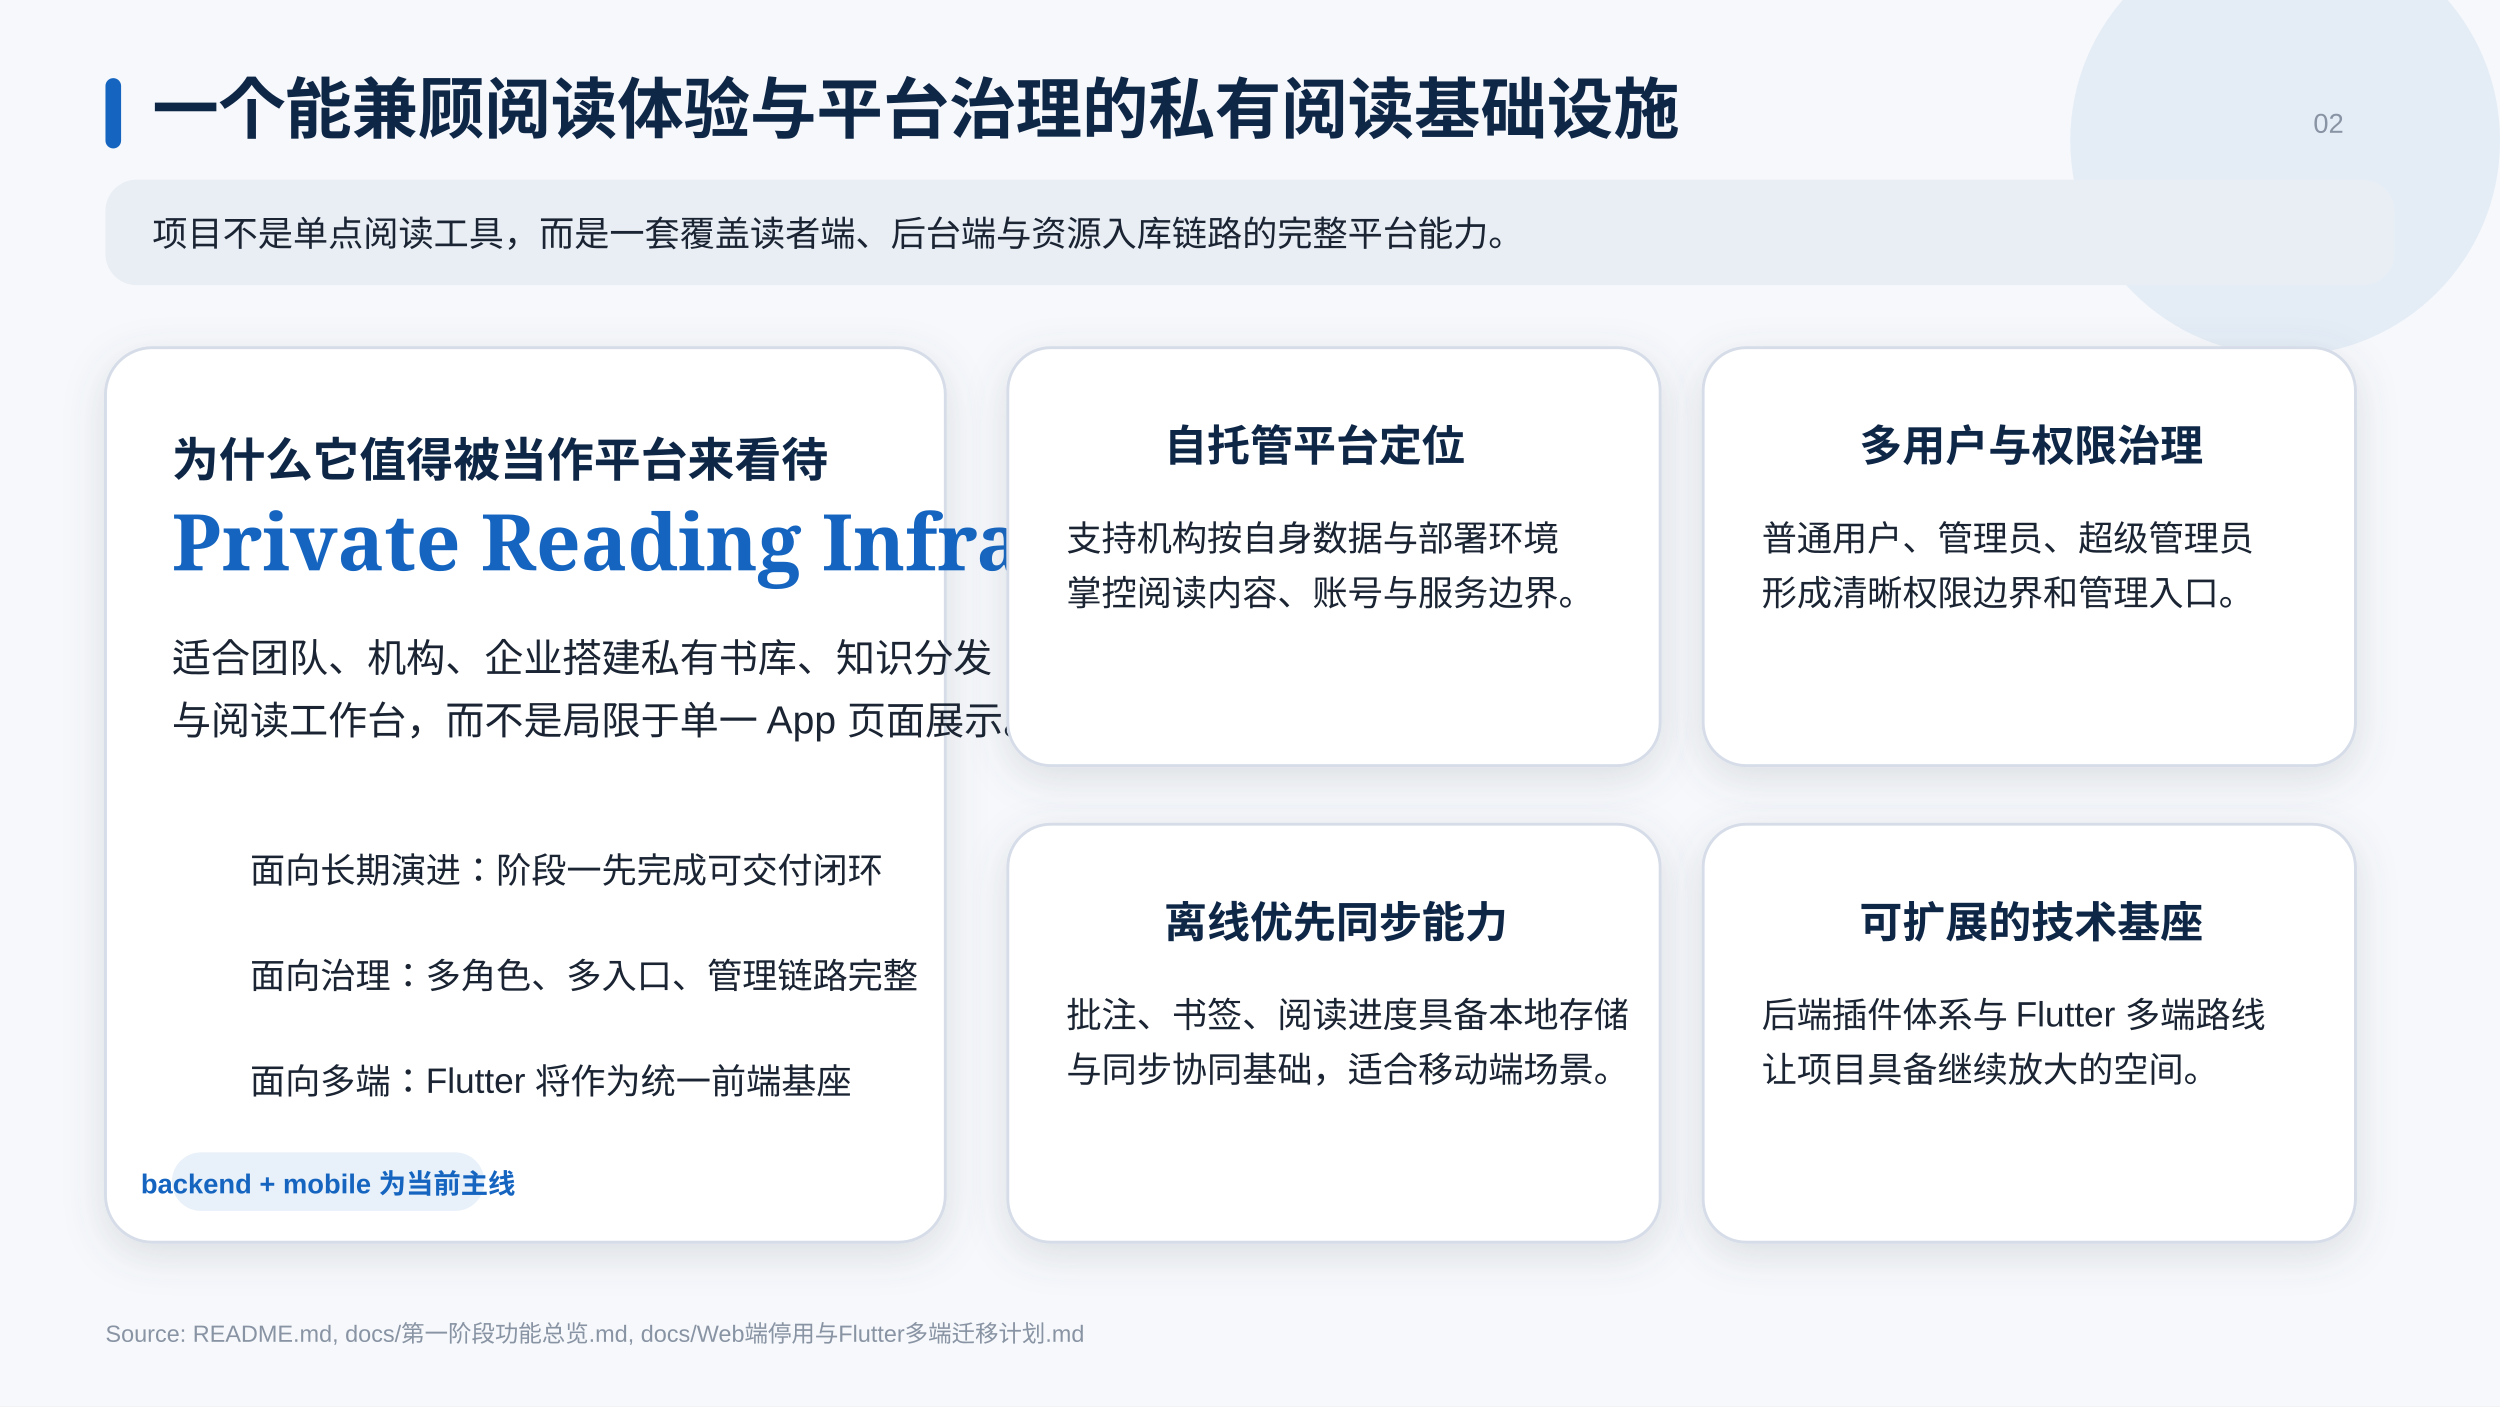
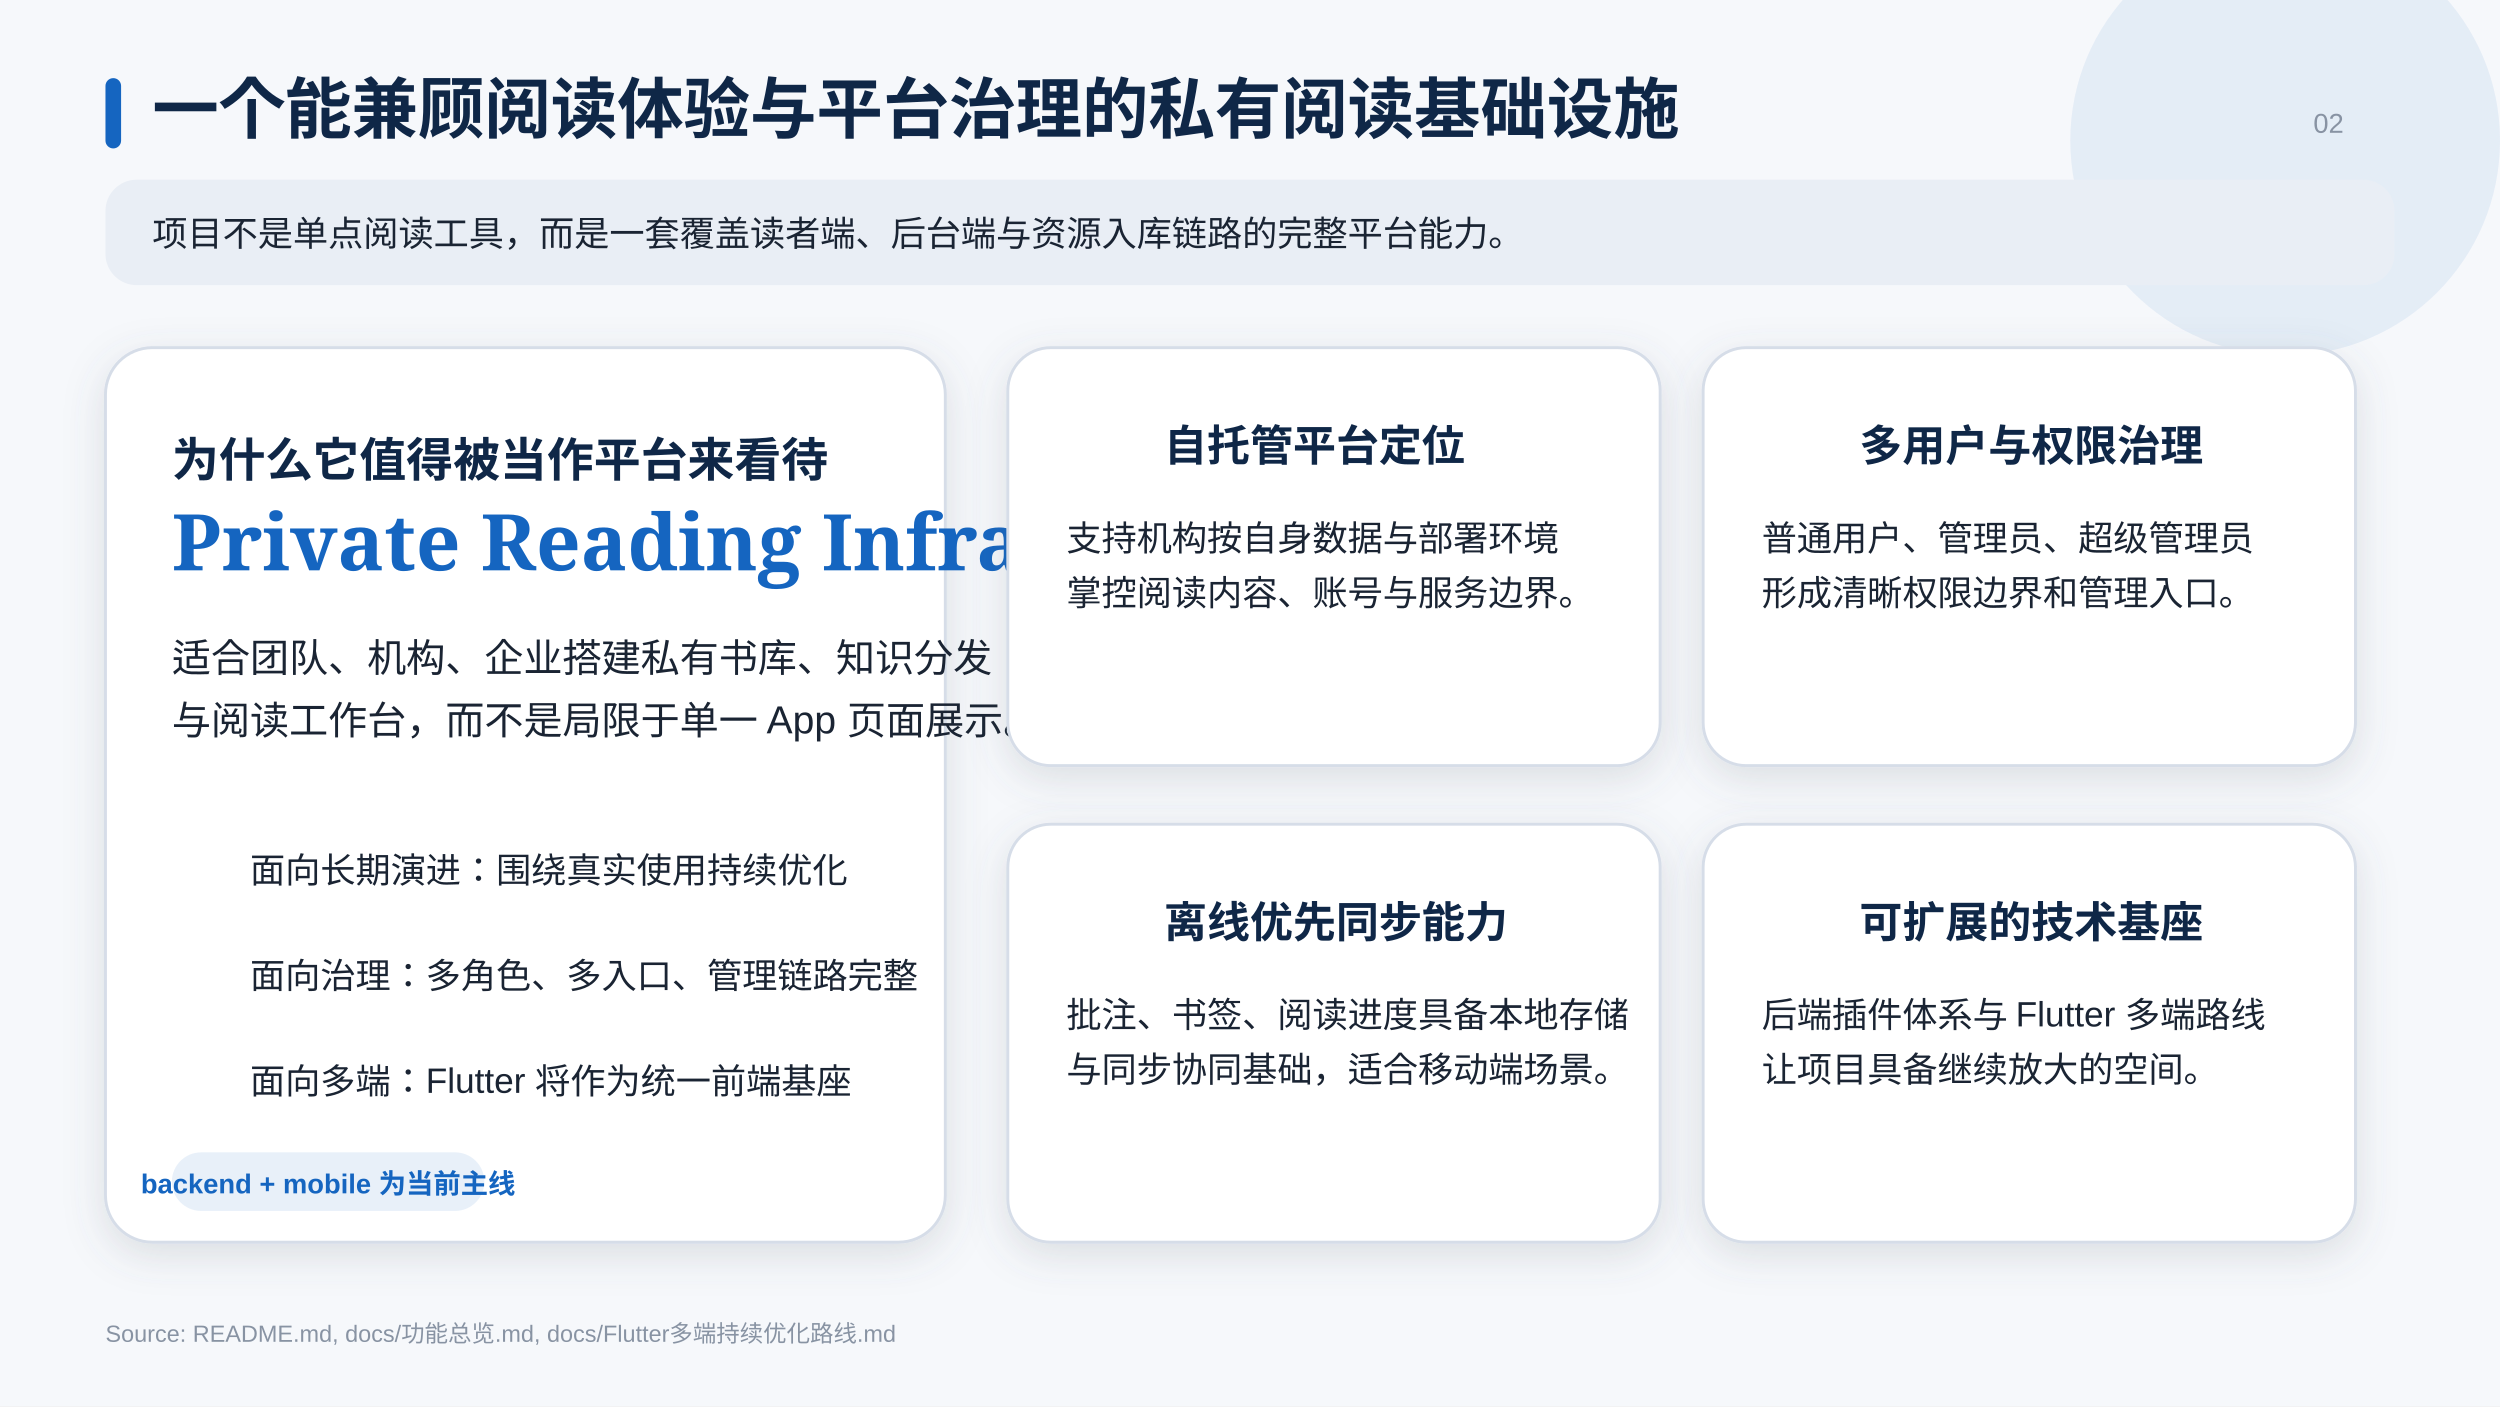
<svg xmlns="http://www.w3.org/2000/svg" viewBox="0 0 1280 720" width="1280" height="720">
  <defs>
    <linearGradient id="titleLine" x1="0%" y1="0%" x2="100%" y2="0%">
      <stop offset="0%" stop-color="#0F2747" />
      <stop offset="100%" stop-color="#1565C0" />
    </linearGradient>
    <filter id="shadow" x="-20%" y="-20%" width="160%" height="160%">
      <feGaussianBlur in="SourceAlpha" stdDeviation="10" />
      <feOffset dx="0" dy="6" result="offsetBlur" />
      <feFlood flood-color="#5B6678" flood-opacity="0.18" result="shadowColor" />
      <feComposite in="shadowColor" in2="offsetBlur" operator="in" result="shadow" />
      <feMerge>
        <feMergeNode in="shadow" />
        <feMergeNode in="SourceGraphic" />
      </feMerge>
    </filter>
  </defs>
  <rect width="1280" height="720" fill="#F6F8FB" />
  <circle cx="1170" cy="72" r="110" fill="#1565C0" fill-opacity="0.08" />
  <g id="header">
    <rect x="54" y="40" width="8" height="36" rx="4" fill="#1565C0" />
    <text x="78" y="68" font-family="&quot;Microsoft YaHei&quot;, &quot;PingFang SC&quot;, Arial, sans-serif" font-size="34" font-weight="700" fill="#0F2747">一个能兼顾阅读体验与平台治理的私有阅读基础设施</text>
    <text x="1200" y="68" text-anchor="end" font-family="&quot;Microsoft YaHei&quot;, &quot;PingFang SC&quot;, Arial, sans-serif" font-size="14" fill="#8893A3">02</text>
    <rect x="54" y="92" width="1172" height="54" rx="16" fill="#E9EEF5" />
    <text x="78" y="126" font-family="&quot;Microsoft YaHei&quot;, &quot;PingFang SC&quot;, Arial, sans-serif" font-size="18" fill="#1A2433">项目不是单点阅读工具，而是一套覆盖读者端、后台端与资源入库链路的完整平台能力。</text>
  </g>
  <g id="left-panel">
    <rect x="54" y="178" width="430" height="458" rx="24" fill="#FFFFFF" stroke="#D6DDE8" stroke-width="1.5" filter="url(#shadow)" />
    <text x="88" y="244" font-family="&quot;Microsoft YaHei&quot;, &quot;PingFang SC&quot;, Arial, sans-serif" font-size="24" font-weight="700" fill="#0F2747">为什么它值得被当作平台来看待</text>
    <text x="88" y="292" font-family="Georgia, SimSun, serif" font-size="40" font-weight="700" fill="#1565C0">Private Reading Infrastructure</text>
    <text x="88" y="344" font-family="&quot;Microsoft YaHei&quot;, &quot;PingFang SC&quot;, Arial, sans-serif" font-size="20" fill="#1A2433">适合团队、机构、企业搭建私有书库、知识分发</text>
    <text x="88" y="376" font-family="&quot;Microsoft YaHei&quot;, &quot;PingFang SC&quot;, Arial, sans-serif" font-size="20" fill="#1A2433">与阅读工作台，而不是局限于单一 App 页面展示。</text>
    <use data-icon="chunk/target" x="88" y="432" width="26" height="26" fill="#1565C0" />
-     <text x="128" y="452" font-family="&quot;Microsoft YaHei&quot;, &quot;PingFang SC&quot;, Arial, sans-serif" font-size="18" fill="#1A2433">面向长期演进：阶段一先完成可交付闭环</text>
+     <text x="128" y="452" font-family="&quot;Microsoft YaHei&quot;, &quot;PingFang SC&quot;, Arial, sans-serif" font-size="18" fill="#1A2433">面向长期演进：围绕真实使用持续优化</text>
    <use data-icon="chunk/shield" x="88" y="486" width="26" height="26" fill="#1565C0" />
    <text x="128" y="506" font-family="&quot;Microsoft YaHei&quot;, &quot;PingFang SC&quot;, Arial, sans-serif" font-size="18" fill="#1A2433">面向治理：多角色、多入口、管理链路完整</text>
    <use data-icon="chunk/globe" x="88" y="540" width="26" height="26" fill="#1565C0" />
    <text x="128" y="560" font-family="&quot;Microsoft YaHei&quot;, &quot;PingFang SC&quot;, Arial, sans-serif" font-size="18" fill="#1A2433">面向多端：Flutter 将作为统一前端基座</text>
    <rect x="88" y="590" width="160" height="30" rx="15" fill="#1565C0" fill-opacity="0.10" />
    <text x="168" y="611" text-anchor="middle" font-family="&quot;Microsoft YaHei&quot;, &quot;PingFang SC&quot;, Arial, sans-serif" font-size="14" font-weight="700" fill="#1565C0">backend + mobile 为当前主线</text>
  </g>
  <g id="matrix">
    <g id="card-1">
      <rect x="516" y="178" width="334" height="214" rx="22" fill="#FFFFFF" stroke="#D6DDE8" stroke-width="1.5" filter="url(#shadow)" />
      <use data-icon="chunk/target" x="546" y="212" width="34" height="34" fill="#1565C0" />
      <text x="596" y="236" font-family="&quot;Microsoft YaHei&quot;, &quot;PingFang SC&quot;, Arial, sans-serif" font-size="22" font-weight="700" fill="#0F2747">自托管平台定位</text>
      <text x="546" y="282" font-family="&quot;Microsoft YaHei&quot;, &quot;PingFang SC&quot;, Arial, sans-serif" font-size="18" fill="#1A2433">支持机构按自身数据与部署环境</text>
      <text x="546" y="310" font-family="&quot;Microsoft YaHei&quot;, &quot;PingFang SC&quot;, Arial, sans-serif" font-size="18" fill="#1A2433">掌控阅读内容、账号与服务边界。</text>
    </g>
    <g id="card-2">
      <rect x="872" y="178" width="334" height="214" rx="22" fill="#FFFFFF" stroke="#D6DDE8" stroke-width="1.5" filter="url(#shadow)" />
      <use data-icon="chunk/users" x="902" y="212" width="34" height="34" fill="#1565C0" />
      <text x="952" y="236" font-family="&quot;Microsoft YaHei&quot;, &quot;PingFang SC&quot;, Arial, sans-serif" font-size="22" font-weight="700" fill="#0F2747">多用户与权限治理</text>
      <text x="902" y="282" font-family="&quot;Microsoft YaHei&quot;, &quot;PingFang SC&quot;, Arial, sans-serif" font-size="18" fill="#1A2433">普通用户、管理员、超级管理员</text>
      <text x="902" y="310" font-family="&quot;Microsoft YaHei&quot;, &quot;PingFang SC&quot;, Arial, sans-serif" font-size="18" fill="#1A2433">形成清晰权限边界和管理入口。</text>
    </g>
    <g id="card-3">
      <rect x="516" y="422" width="334" height="214" rx="22" fill="#FFFFFF" stroke="#D6DDE8" stroke-width="1.5" filter="url(#shadow)" />
      <use data-icon="chunk/cloud-arrow-up" x="546" y="456" width="34" height="34" fill="#1565C0" />
      <text x="596" y="480" font-family="&quot;Microsoft YaHei&quot;, &quot;PingFang SC&quot;, Arial, sans-serif" font-size="22" font-weight="700" fill="#0F2747">离线优先同步能力</text>
      <text x="546" y="526" font-family="&quot;Microsoft YaHei&quot;, &quot;PingFang SC&quot;, Arial, sans-serif" font-size="18" fill="#1A2433">批注、书签、阅读进度具备本地存储</text>
      <text x="546" y="554" font-family="&quot;Microsoft YaHei&quot;, &quot;PingFang SC&quot;, Arial, sans-serif" font-size="18" fill="#1A2433">与同步协同基础，适合移动端场景。</text>
    </g>
    <g id="card-4">
      <rect x="872" y="422" width="334" height="214" rx="22" fill="#FFFFFF" stroke="#D6DDE8" stroke-width="1.5" filter="url(#shadow)" />
      <use data-icon="chunk/card-stack" x="902" y="456" width="34" height="34" fill="#1565C0" />
      <text x="952" y="480" font-family="&quot;Microsoft YaHei&quot;, &quot;PingFang SC&quot;, Arial, sans-serif" font-size="22" font-weight="700" fill="#0F2747">可扩展的技术基座</text>
      <text x="902" y="526" font-family="&quot;Microsoft YaHei&quot;, &quot;PingFang SC&quot;, Arial, sans-serif" font-size="18" fill="#1A2433">后端插件体系与 Flutter 多端路线</text>
      <text x="902" y="554" font-family="&quot;Microsoft YaHei&quot;, &quot;PingFang SC&quot;, Arial, sans-serif" font-size="18" fill="#1A2433">让项目具备继续放大的空间。</text>
    </g>
  </g>
-   <text x="54" y="687" font-family="&quot;Microsoft YaHei&quot;, &quot;PingFang SC&quot;, Arial, sans-serif" font-size="12" fill="#8893A3">Source: README.md, docs/第一阶段功能总览.md, docs/Web端停用与Flutter多端迁移计划.md</text>
+   <text x="54" y="687" font-family="&quot;Microsoft YaHei&quot;, &quot;PingFang SC&quot;, Arial, sans-serif" font-size="12" fill="#8893A3">Source: README.md, docs/功能总览.md, docs/Flutter多端持续优化路线.md</text>
</svg>
